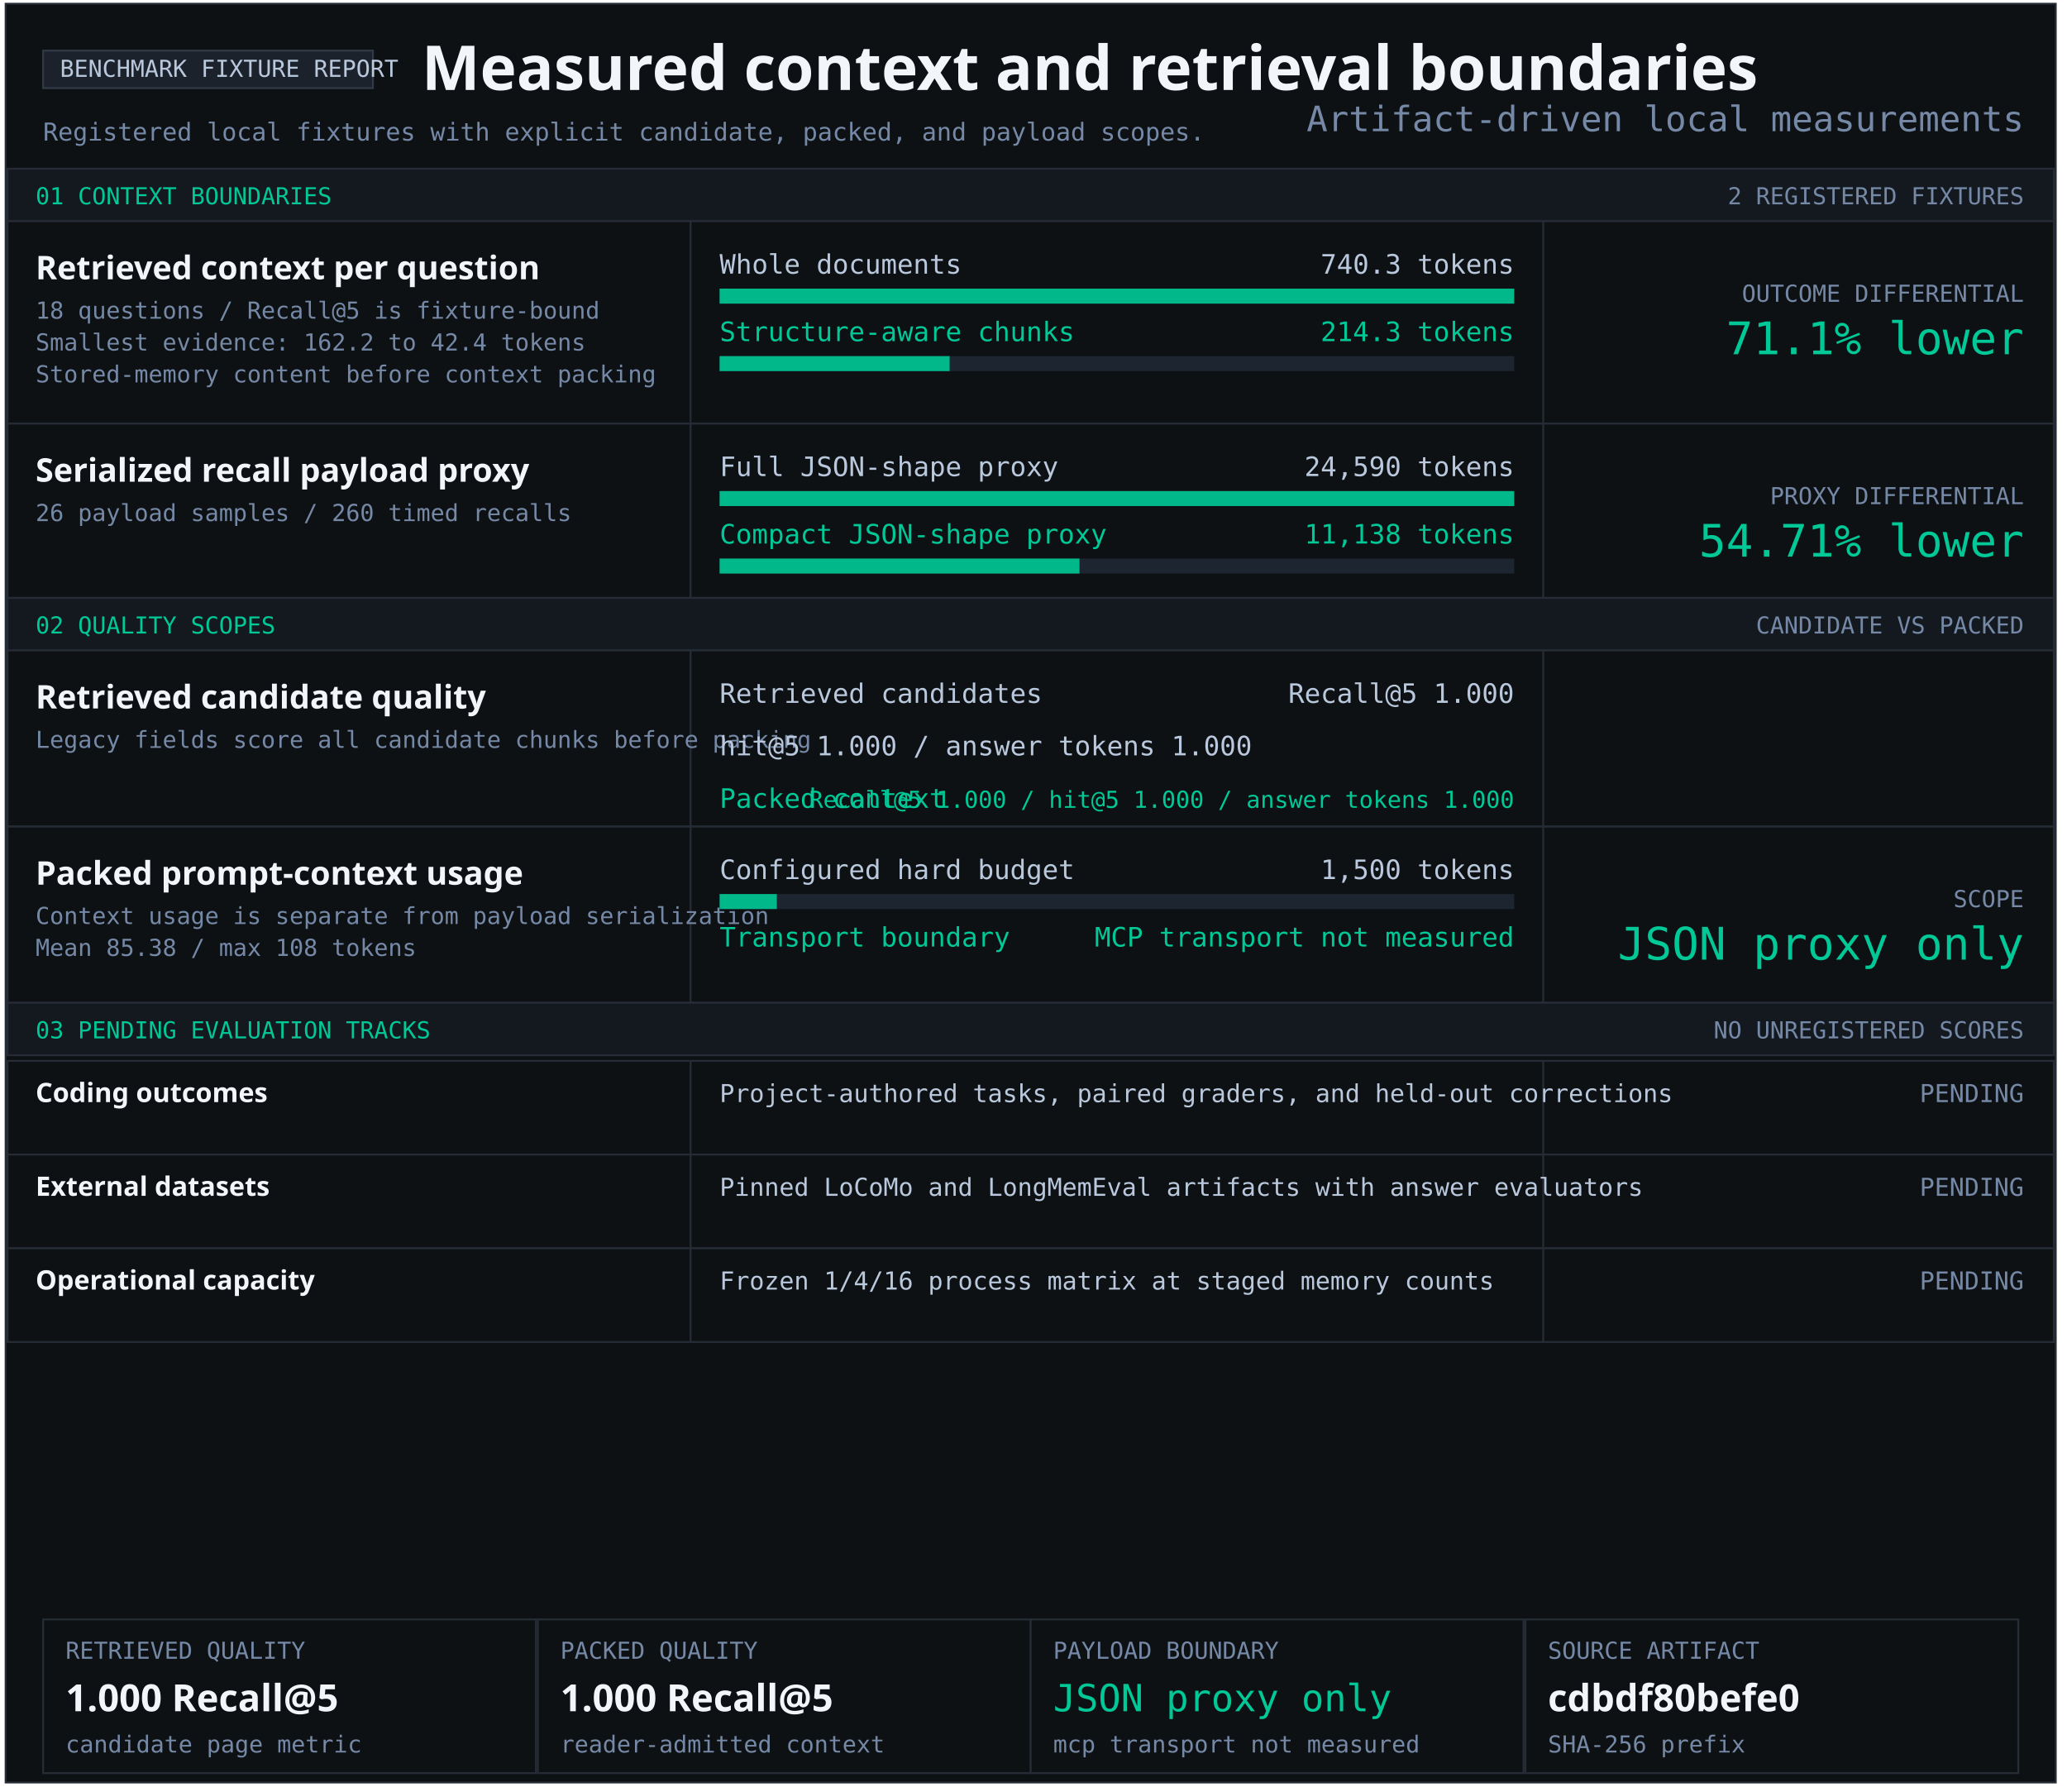
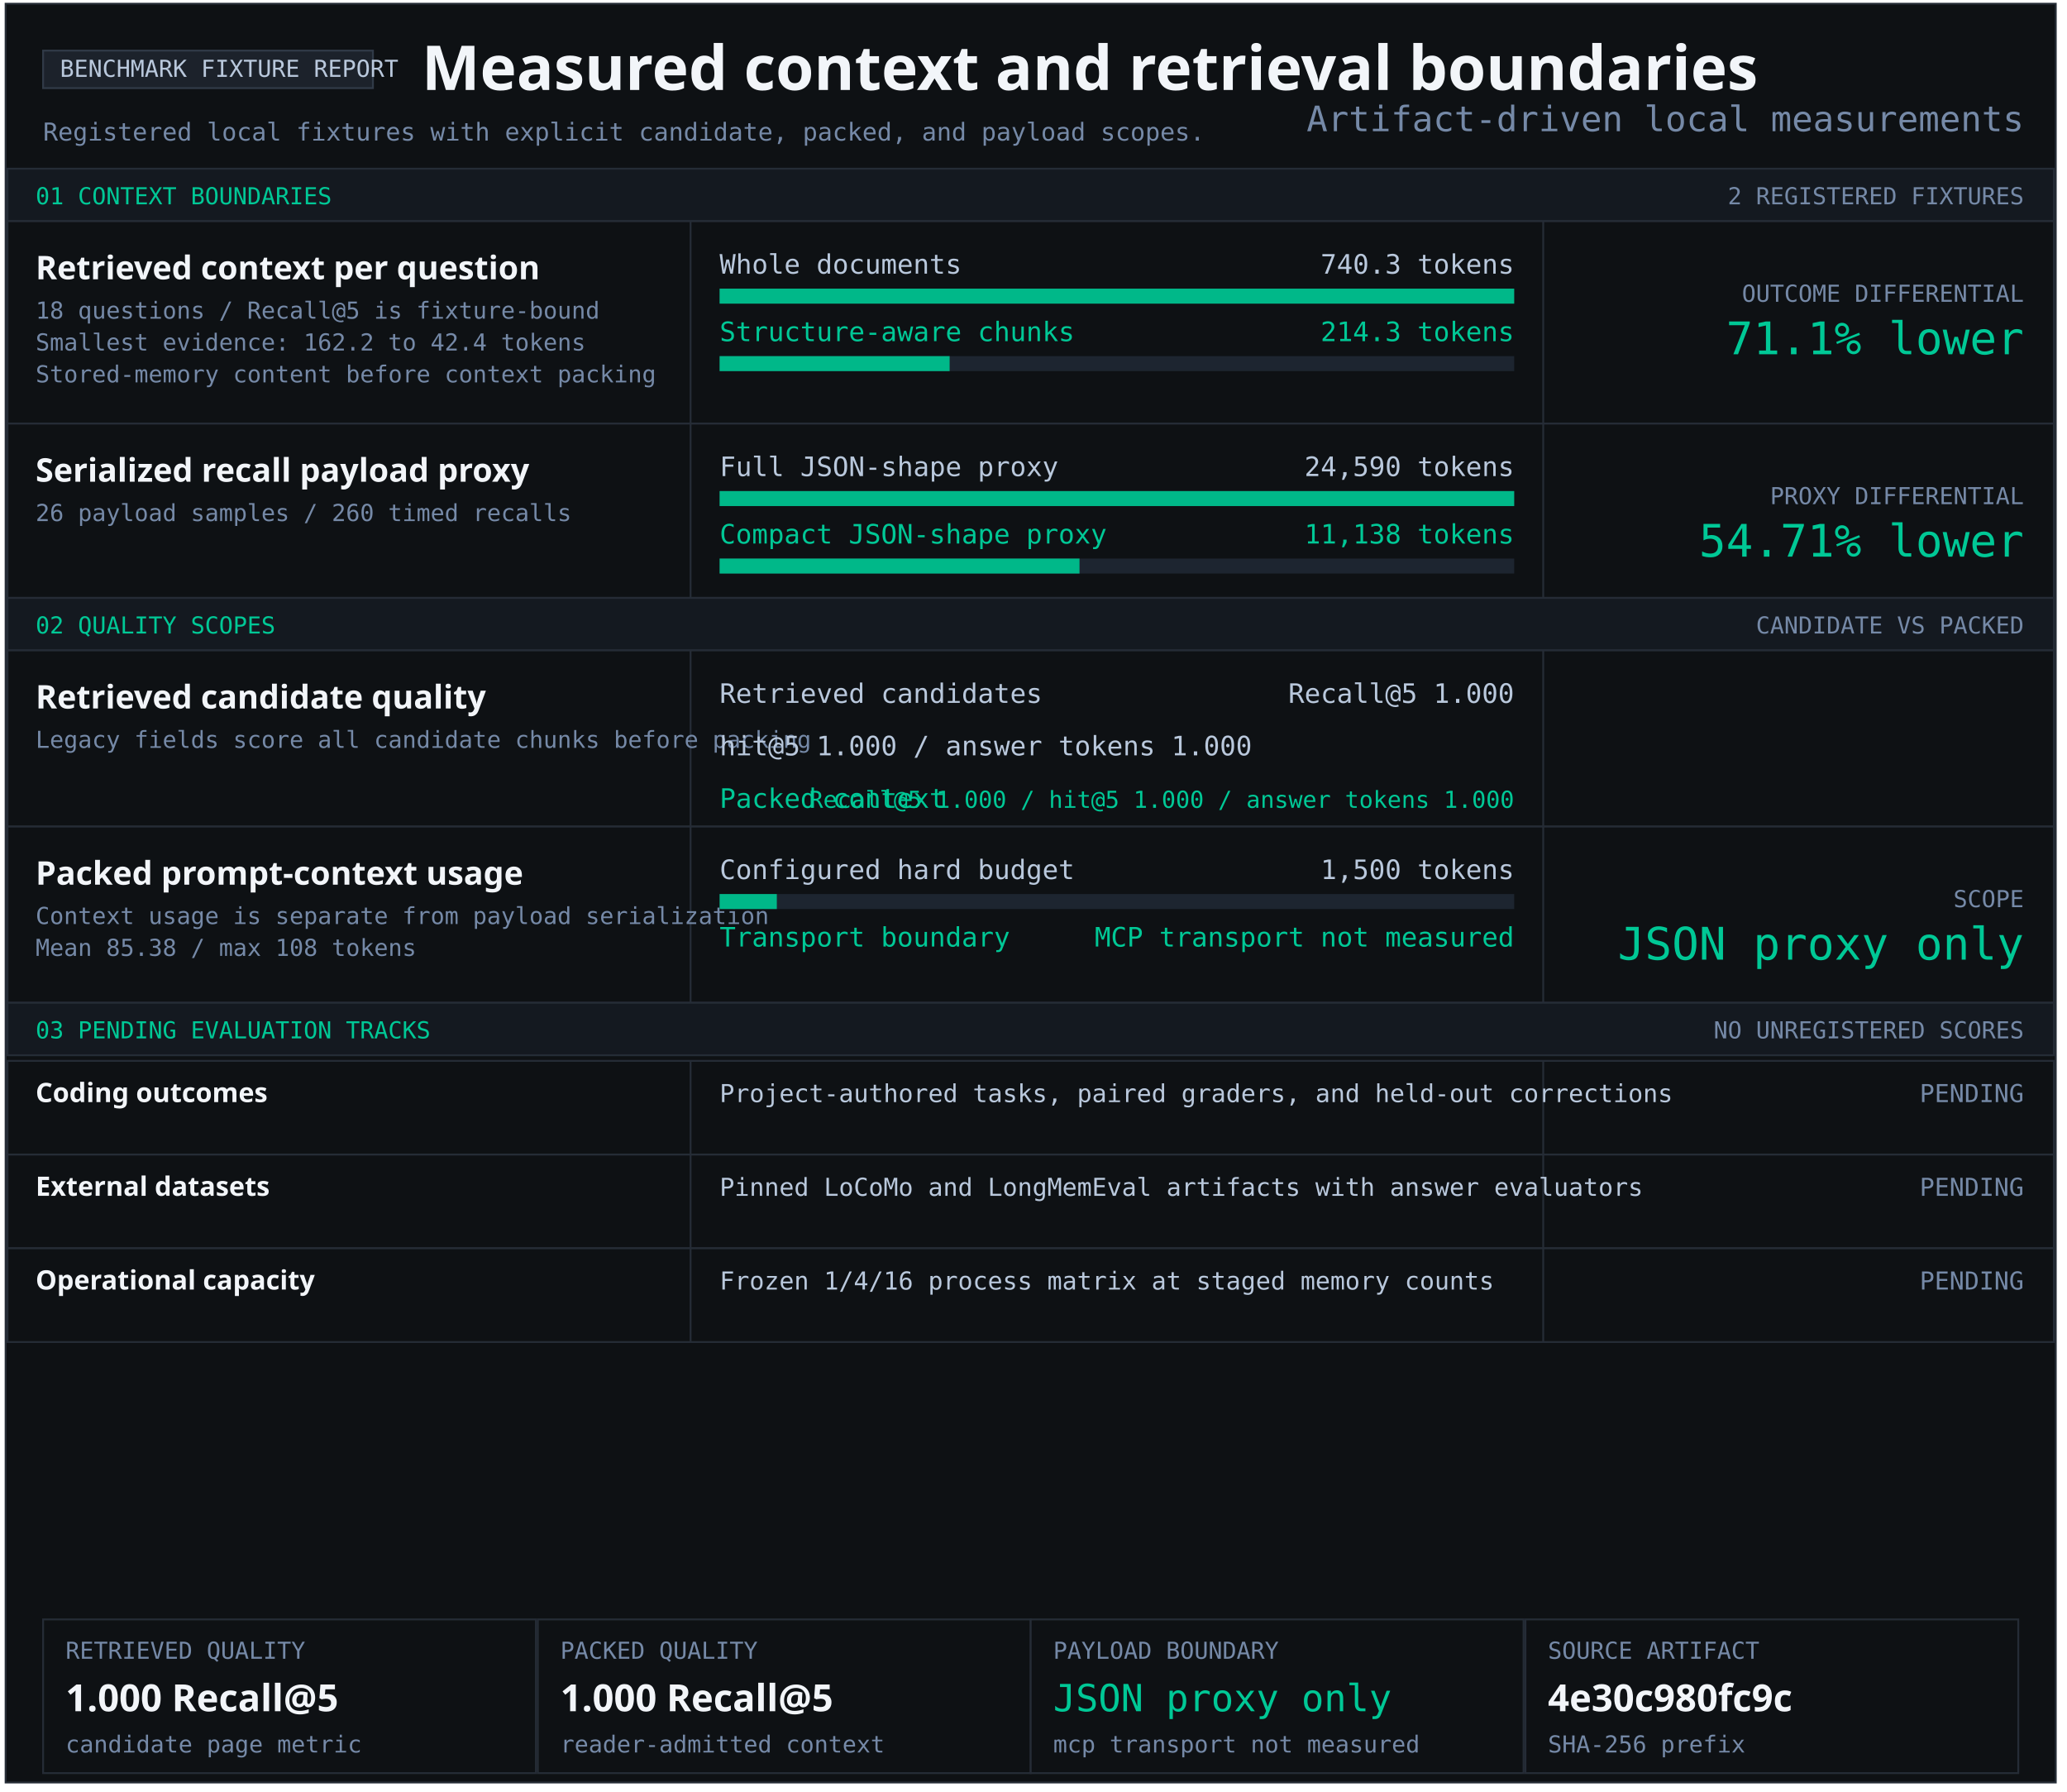
<svg xmlns="http://www.w3.org/2000/svg" width="1103" height="956" viewBox="0 0 1103 956" role="img" aria-labelledby="title desc">
  <style>text{font-family:Consolas,monospace;fill:#b9c8dc} .heading{font-family:Segoe UI,sans-serif;font-weight:700;fill:#f2f5f9} .green{fill:#00c896}.muted{fill:#7589a7}</style>
  <rect x="3" y="2" width="1094" height="949" fill="#0e1114" stroke="#252c36" />
  <rect x="23" y="27" width="176" height="20" fill="#1c222b" stroke="#303a47" />
  <text x="32" y="41" font-size="12.5" text-anchor="start">BENCHMARK FIXTURE REPORT</text>
  <text x="225" y="48" font-size="33" class="heading" text-anchor="start">Measured context and retrieval boundaries</text>
  <text x="23" y="75" font-size="13.2" class="muted" text-anchor="start">Registered local fixtures with explicit candidate, packed, and payload scopes.</text>
  <rect x="4" y="90" width="1092" height="28" fill="#141920" stroke="#252c36" />
  <text x="19" y="109" font-size="12.5" class="green" text-anchor="start">01 CONTEXT BOUNDARIES</text>
  <text x="1080" y="109" font-size="12.5" class="muted" text-anchor="end">2 REGISTERED FIXTURES</text>
  <rect x="4" y="118" width="1092" height="108" fill="#0e1114" stroke="#252c36" />
  <rect x="368" y="118" width="1" height="108" fill="#252c36" />
  <rect x="823" y="118" width="1" height="108" fill="#252c36" />
  <g aria-label="Structure-aware chunking; 740.3 to 214.3 tokens">
    <text x="19" y="149" font-size="17.4" class="heading" text-anchor="start">Retrieved context per question</text>
    <text x="19" y="170" font-size="12.5" class="muted" text-anchor="start">18 questions / Recall@5 is fixture-bound</text>
    <text x="19" y="187" font-size="12.5" class="muted" text-anchor="start">Smallest evidence: 162.2 to 42.4 tokens</text>
    <text x="19" y="204" font-size="12.5" class="muted" text-anchor="start">Stored-memory content before context packing</text>
    <text x="384" y="146" font-size="14.3" text-anchor="start">Whole documents</text>
    <text x="808" y="146" font-size="14.3" text-anchor="end">740.3 tokens</text>
    <rect x="384" y="154" width="424" height="8" fill="#1d2530" />
    <rect x="384" y="154" width="424.00" height="8" fill="#00b889" />
    <text x="384" y="182" font-size="14.3" class="green" text-anchor="start">Structure-aware chunks</text>
    <text x="808" y="182" font-size="14.3" class="green" text-anchor="end">214.3 tokens</text>
    <rect x="384" y="190" width="424" height="8" fill="#1d2530" />
    <rect x="384" y="190" width="122.74" height="8" fill="#00b889" />
    <text x="1080" y="161" font-size="12.5" class="muted" text-anchor="end">OUTCOME DIFFERENTIAL</text>
    <text x="1080" y="189" font-size="24" class="green" text-anchor="end">71.1% lower</text>
  </g>
  <rect x="4" y="226" width="1092" height="93" fill="#0e1114" stroke="#252c36" />
  <rect x="368" y="226" width="1" height="93" fill="#252c36" />
  <rect x="823" y="226" width="1" height="93" fill="#252c36" />
  <g aria-label="Serialized JSON-shape payload proxy; 24,590 full; 11,138 compact">
    <text x="19" y="257" font-size="17.4" class="heading" text-anchor="start">Serialized recall payload proxy</text>
    <text x="19" y="278" font-size="12.5" class="muted" text-anchor="start">26 payload samples / 260 timed recalls</text>
    <text x="384" y="254" font-size="14.3" text-anchor="start">Full JSON-shape proxy</text>
    <text x="808" y="254" font-size="14.3" text-anchor="end">24,590 tokens</text>
    <rect x="384" y="262" width="424" height="8" fill="#1d2530" />
    <rect x="384" y="262" width="424.00" height="8" fill="#00b889" />
    <text x="384" y="290" font-size="14.3" class="green" text-anchor="start">Compact JSON-shape proxy</text>
    <text x="808" y="290" font-size="14.3" class="green" text-anchor="end">11,138 tokens</text>
    <rect x="384" y="298" width="424" height="8" fill="#1d2530" />
    <rect x="384" y="298" width="192.05" height="8" fill="#00b889" />
    <text x="1080" y="269" font-size="12.5" class="muted" text-anchor="end">PROXY DIFFERENTIAL</text>
    <text x="1080" y="297" font-size="24" class="green" text-anchor="end">54.71% lower</text>
  </g>
  <rect x="4" y="319" width="1092" height="28" fill="#141920" stroke="#252c36" />
  <text x="19" y="338" font-size="12.5" class="green" text-anchor="start">02 QUALITY SCOPES</text>
  <text x="1080" y="338" font-size="12.5" class="muted" text-anchor="end">CANDIDATE VS PACKED</text>
  <rect x="4" y="347" width="1092" height="94" fill="#0e1114" stroke="#252c36" />
  <rect x="368" y="347" width="1" height="94" fill="#252c36" />
  <rect x="823" y="347" width="1" height="94" fill="#252c36" />
  <g aria-label="Retrieved candidate quality and packed context quality">
    <text x="19" y="378" font-size="17.4" class="heading" text-anchor="start">Retrieved candidate quality</text>
    <text x="19" y="399" font-size="12.5" class="muted" text-anchor="start">Legacy fields score all candidate chunks before packing</text>
    <text x="384" y="375" font-size="14.3" text-anchor="start">Retrieved candidates</text>
    <text x="808" y="375" font-size="14.3" text-anchor="end">Recall@5 1.000</text>
    <text x="384" y="403" font-size="14.3" text-anchor="start">hit@5 1.000 / answer tokens 1.000</text>
    <text x="384" y="431" font-size="14.3" class="green" text-anchor="start">Packed context</text>
    <text x="808" y="431" font-size="12.5" class="green" text-anchor="end">Recall@5 1.000 / hit@5 1.000 / answer tokens 1.000</text>
  </g>
  <rect x="4" y="441" width="1092" height="94" fill="#0e1114" stroke="#252c36" />
  <rect x="368" y="441" width="1" height="94" fill="#252c36" />
  <rect x="823" y="441" width="1" height="94" fill="#252c36" />
  <text x="19" y="472" font-size="17.4" class="heading" text-anchor="start">Packed prompt-context usage</text>
  <text x="19" y="493" font-size="12.5" class="muted" text-anchor="start">Context usage is separate from payload serialization</text>
  <text x="19" y="510" font-size="12.5" class="muted" text-anchor="start">Mean 85.38 / max 108 tokens</text>
  <text x="384" y="469" font-size="14.3" text-anchor="start">Configured hard budget</text>
  <text x="808" y="469" font-size="14.3" text-anchor="end">1,500 tokens</text>
  <rect x="384" y="477" width="424" height="8" fill="#1d2530" />
  <rect x="384" y="477" width="30.53" height="8" fill="#00b889" />
  <text x="384" y="505" font-size="14.3" class="green" text-anchor="start">Transport boundary</text>
  <text x="808" y="505" font-size="14.3" class="green" text-anchor="end">MCP transport not measured</text>
  <text x="1080" y="484" font-size="12.5" class="muted" text-anchor="end">SCOPE</text>
  <text x="1080" y="512" font-size="24" class="green" text-anchor="end">JSON proxy only</text>
  <rect x="4" y="535" width="1092" height="28" fill="#141920" stroke="#252c36" />
  <text x="19" y="554" font-size="12.5" class="green" text-anchor="start">03 PENDING EVALUATION TRACKS</text>
  <text x="1080" y="554" font-size="12.5" class="muted" text-anchor="end">NO UNREGISTERED SCORES</text>
  <rect x="4" y="566" width="1092" height="50" fill="#0e1114" stroke="#252c36" />
  <rect x="368" y="566" width="1" height="50" fill="#252c36" />
  <rect x="823" y="566" width="1" height="50" fill="#252c36" />
  <text x="19" y="588" font-size="14.3" class="heading" text-anchor="start">Coding outcomes</text>
  <text x="384" y="588" font-size="13.2" text-anchor="start">Project-authored tasks, paired graders, and held-out corrections</text>
  <text x="1080" y="588" font-size="13.2" class="muted" text-anchor="end">PENDING</text>
  <rect x="4" y="616" width="1092" height="50" fill="#0e1114" stroke="#252c36" />
  <rect x="368" y="616" width="1" height="50" fill="#252c36" />
  <rect x="823" y="616" width="1" height="50" fill="#252c36" />
  <text x="19" y="638" font-size="14.3" class="heading" text-anchor="start">External datasets</text>
  <text x="384" y="638" font-size="13.2" text-anchor="start">Pinned LoCoMo and LongMemEval artifacts with answer evaluators</text>
  <text x="1080" y="638" font-size="13.2" class="muted" text-anchor="end">PENDING</text>
  <rect x="4" y="666" width="1092" height="50" fill="#0e1114" stroke="#252c36" />
  <rect x="368" y="666" width="1" height="50" fill="#252c36" />
  <rect x="823" y="666" width="1" height="50" fill="#252c36" />
  <text x="19" y="688" font-size="14.3" class="heading" text-anchor="start">Operational capacity</text>
  <text x="384" y="688" font-size="13.2" text-anchor="start">Frozen 1/4/16 process matrix at staged memory counts</text>
  <text x="1080" y="688" font-size="13.2" class="muted" text-anchor="end">PENDING</text>
  <rect x="23" y="864" width="263" height="82" fill="#0e1114" stroke="#252c36" />
  <text x="35" y="885" font-size="12.5" class="muted" text-anchor="start">RETRIEVED QUALITY</text>
  <text x="35" y="913" font-size="20" class="heading" text-anchor="start">1.000 Recall@5</text>
  <text x="35" y="935" font-size="12.5" class="muted" text-anchor="start">candidate page metric</text>
  <rect x="287" y="864" width="263" height="82" fill="#0e1114" stroke="#252c36" />
  <text x="299" y="885" font-size="12.5" class="muted" text-anchor="start">PACKED QUALITY</text>
  <text x="299" y="913" font-size="20" class="heading" text-anchor="start">1.000 Recall@5</text>
  <text x="299" y="935" font-size="12.5" class="muted" text-anchor="start">reader-admitted context</text>
  <rect x="550" y="864" width="263" height="82" fill="#0e1114" stroke="#252c36" />
  <text x="562" y="885" font-size="12.5" class="muted" text-anchor="start">PAYLOAD BOUNDARY</text>
  <text x="562" y="913" font-size="20" class="green" text-anchor="start">JSON proxy only</text>
  <text x="562" y="935" font-size="12.5" class="muted" text-anchor="start">mcp transport not measured</text>
  <rect x="814" y="864" width="263" height="82" fill="#0e1114" stroke="#252c36" />
  <text x="826" y="885" font-size="12.5" class="muted" text-anchor="start">SOURCE ARTIFACT</text>
-   <text x="826" y="913" font-size="20" class="heading" text-anchor="start">cdbdf80befe0</text>
+   <text x="826" y="913" font-size="20" class="heading" text-anchor="start">4e30c980fc9c</text>
  <text x="826" y="935" font-size="12.5" class="muted" text-anchor="start">SHA-256 prefix</text>
  <text x="1080" y="70" font-size="18.7" class="muted" text-anchor="end">Artifact-driven local measurements</text>
</svg>
